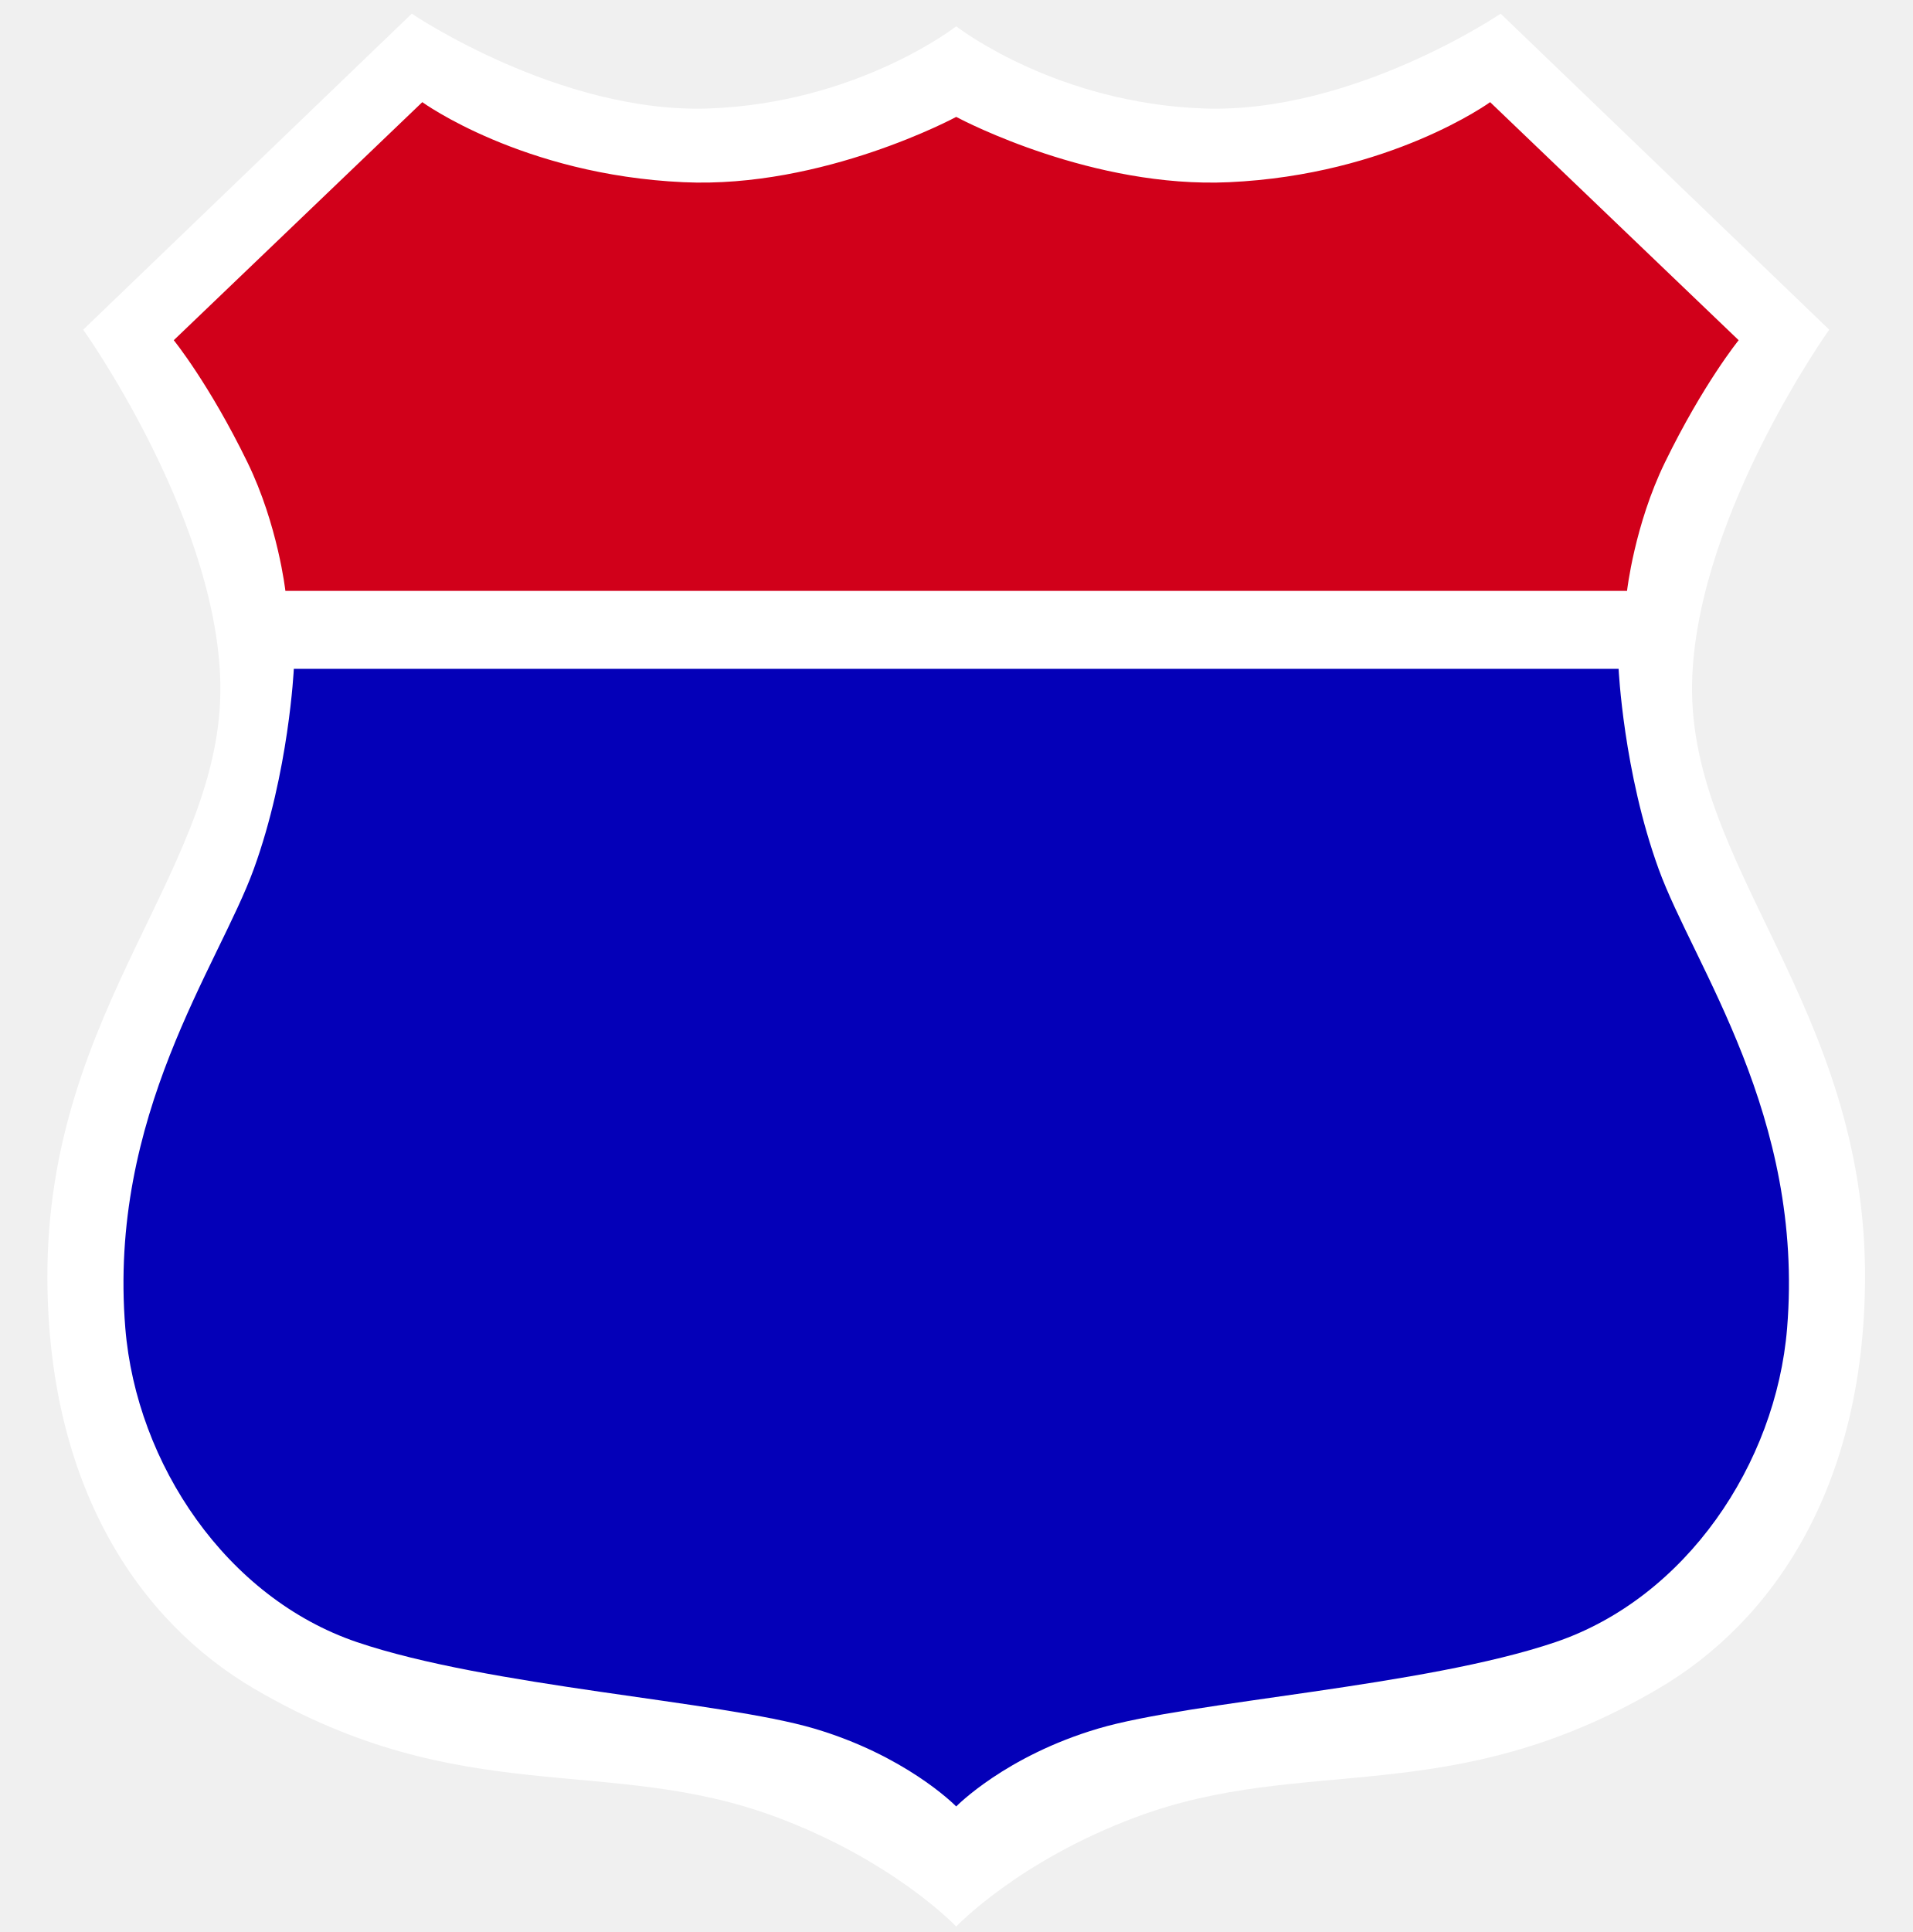
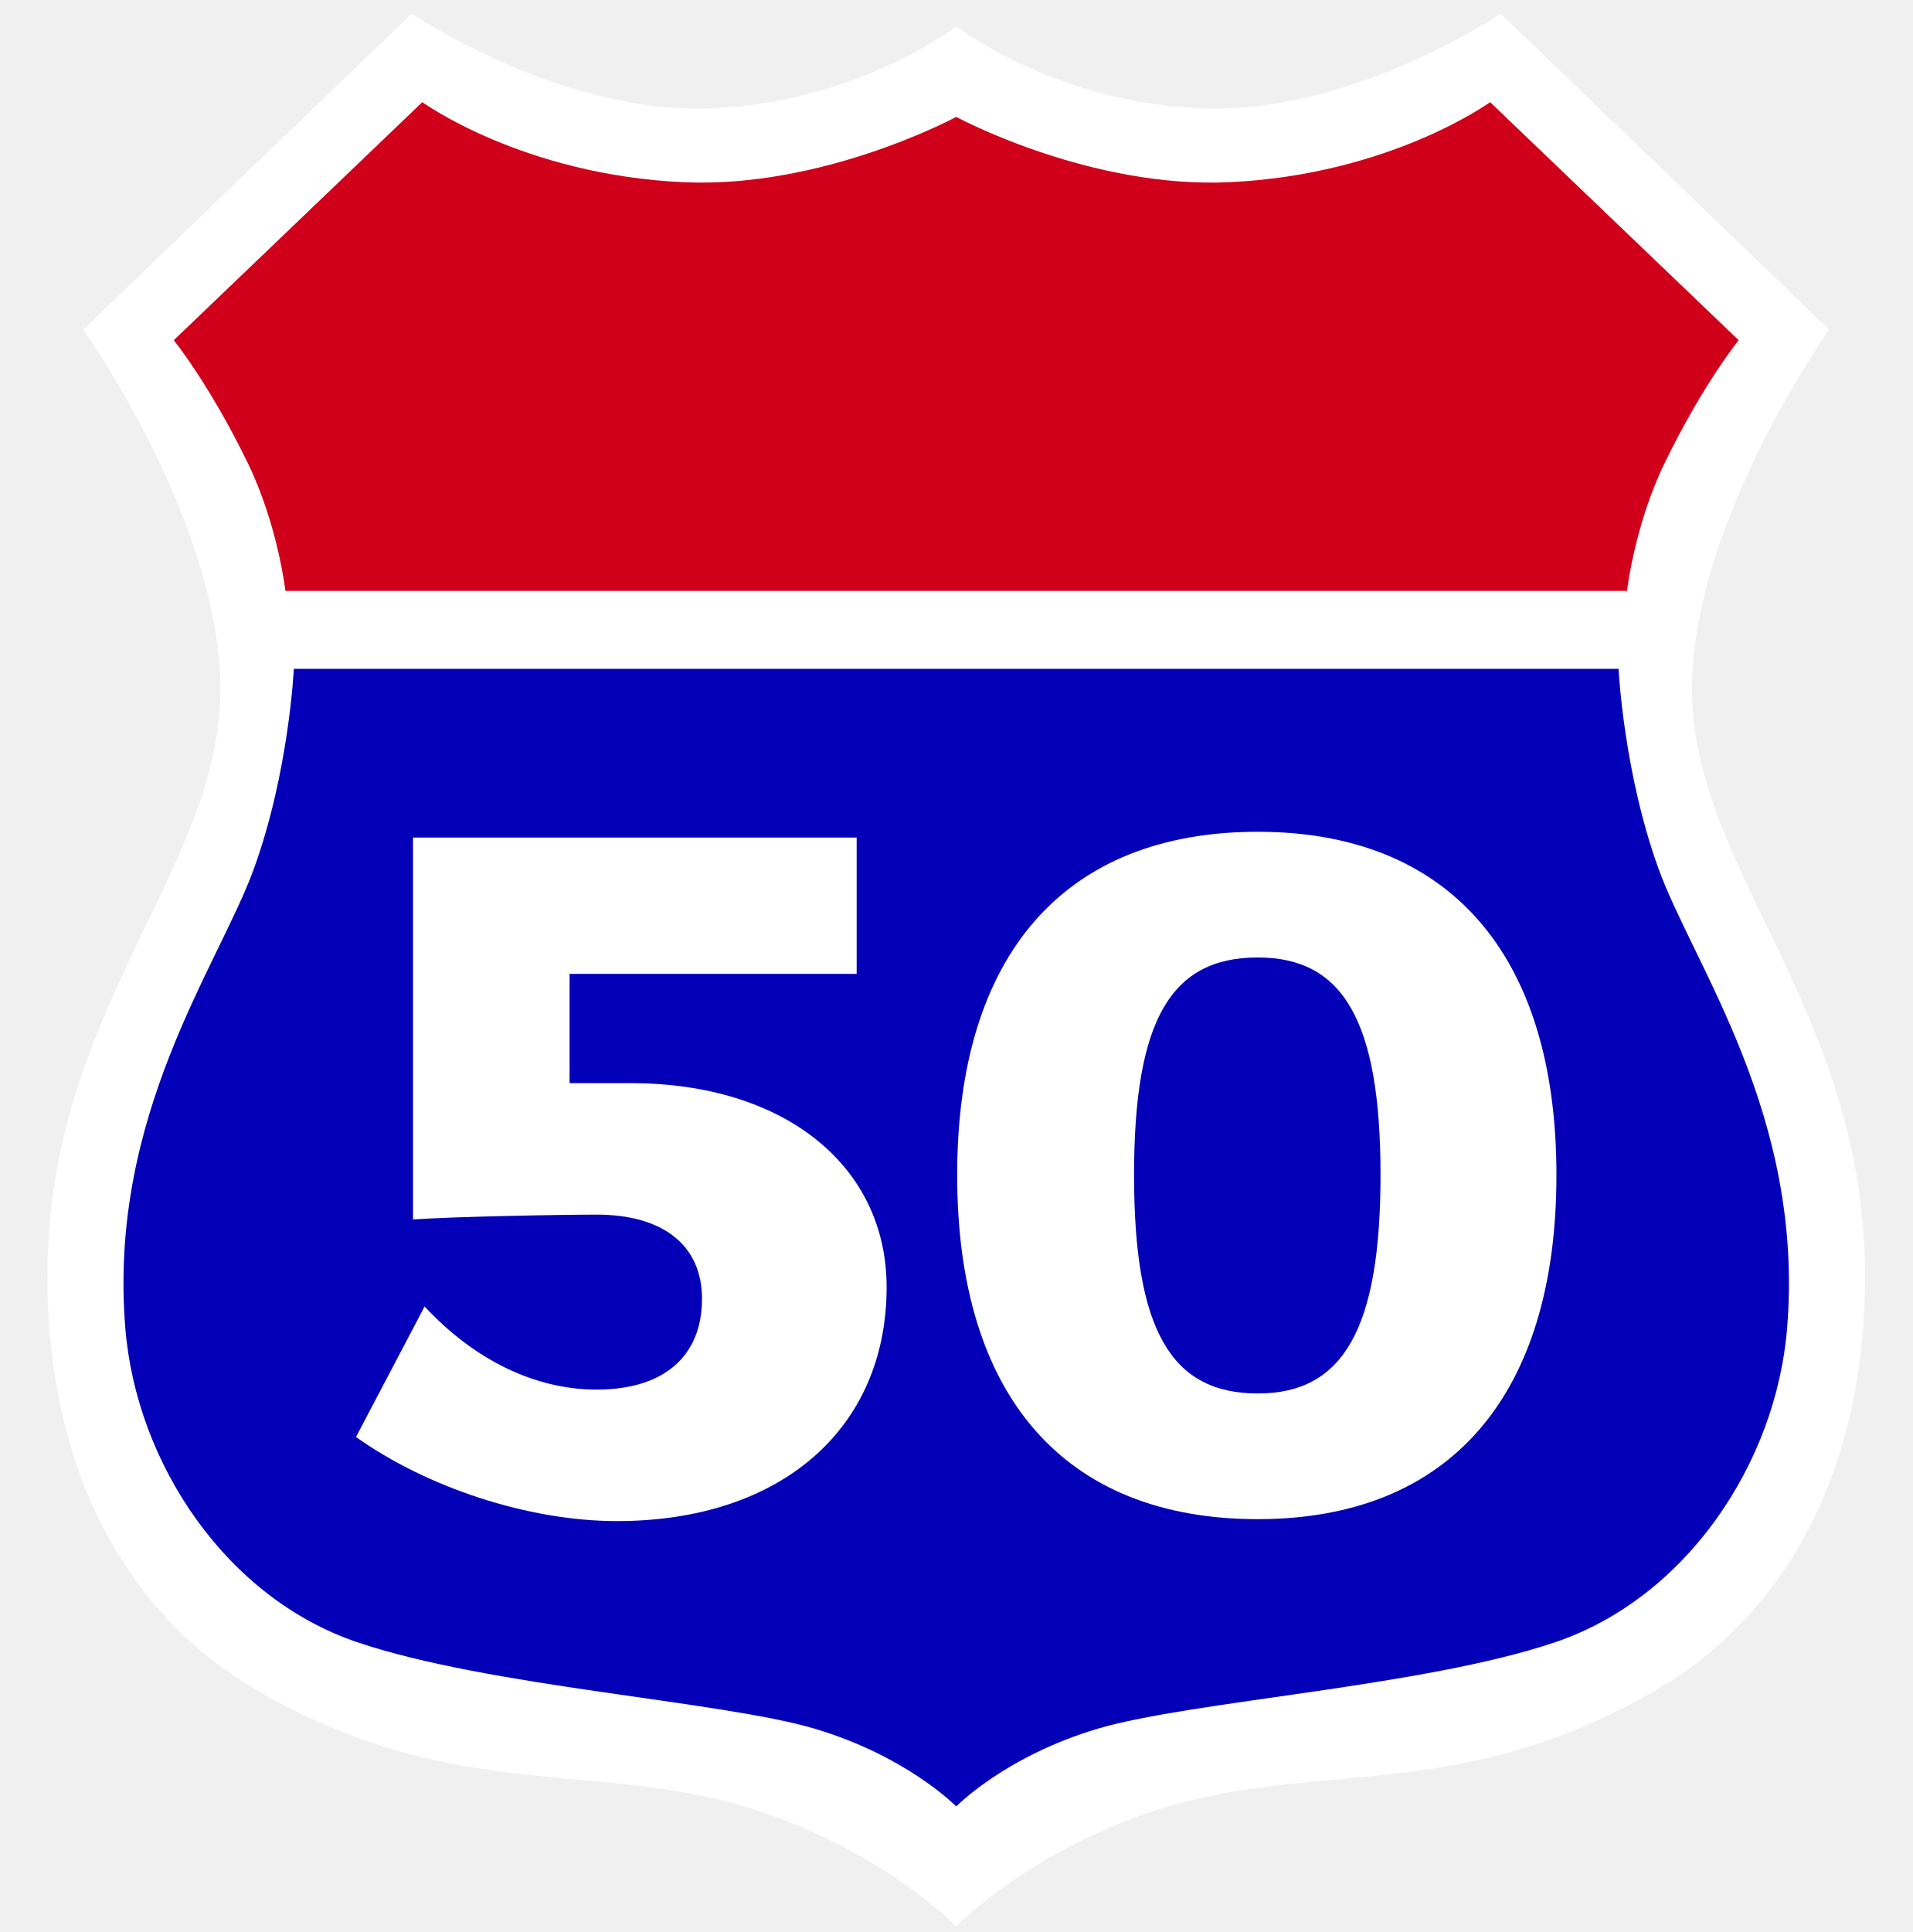
<svg xmlns="http://www.w3.org/2000/svg" width="100%" height="100%" viewBox="0 0 100 101" version="1.1" xml:space="preserve" style="fill-rule:evenodd;clip-rule:evenodd;stroke-linejoin:round;stroke-miterlimit:2;">
  <g transform="matrix(1,0,0,1,-809,-1)">
    <g id="icon" transform="matrix(1,0,0,1,363,1.71469)">
      <rect x="446" y="0" width="100" height="100" style="fill:none;" />
      <clipPath id="_clip1">
        <rect x="446" y="0" width="100" height="100" />
      </clipPath>
      <g clip-path="url(#_clip1)">
        <g transform="matrix(1,0,0,1,409.645,428.002)">
          <g transform="matrix(0.110132,0,0,0.110132,21.3223,-445.623)">
            <path d="M590.414,1067.91C588.645,1066.07 559.435,1036.29 505,1016C424.75,986.096 355.913,1013.09 257,955C202.319,922.886 159.567,859.219 159,761C158.243,629.997 245.178,564.173 241,474C237.382,395.902 176,310 176,310L332,160C332,160 402.166,207.529 473,205C543.834,202.471 590.5,166 590.5,166L590.636,166.105C593.435,168.243 639.376,202.55 708,205C778.834,207.529 849,160 849,160L1005,310C1005,310 943.618,395.902 940,474C935.822,564.173 1022.76,629.997 1022,761C1021.43,859.219 978.681,922.886 924,955C825.087,1013.09 756.25,986.096 676,1016C619.812,1036.94 590.5,1068 590.5,1068L590.414,1067.91Z" style="fill:white;" />
          </g>
          <g transform="matrix(0.110132,0,0,0.110132,21.3223,-445.623)">
            <path d="M272,434C272,434 268.483,402.722 254,373C235.815,335.68 219,315 219,315L337,202C337,202 384.526,236.5 461,240C527.484,243.043 590.5,209 590.5,209L590.683,209.098C594.436,211.088 655.59,242.948 720,240C796.474,236.5 844,202 844,202L962,315C962,315 945.185,335.68 927,373C912.517,402.722 909,434 909,434L272,434Z" style="fill:rgb(209,0,26);" />
          </g>
          <g transform="matrix(0.110132,0,0,0.110132,21.3223,-445.623)">
            <path d="M590.432,1010.93C589.027,1009.52 565.842,986.654 523,974C478.779,960.939 368.426,954.179 306,933C244.118,912.006 201.282,848.459 196,784C187.723,682.993 240.279,612.045 257,566C273.721,519.955 276,471 276,471L905,471C905,471 907.279,519.955 924,566C940.721,612.045 993.277,682.993 985,784C979.718,848.459 936.882,912.006 875,933C812.574,954.179 702.221,960.939 658,974C613.779,987.061 590.5,1011 590.5,1011L590.432,1010.93Z" style="fill:rgb(4,0,184);" />
          </g>
        </g>
+         <g transform="matrix(0.14039,0,0,0.14039,402.3,28.9827)">
+           <g transform="matrix(360,0,0,360,438.827,352.357)">
+             <path d="M0.532,-0.559L0.532,-0.7L0.073,-0.7L0.073,-0.305C0.116,-0.308 0.227,-0.31 0.263,-0.31C0.332,-0.31 0.372,-0.278 0.372,-0.223C0.372,-0.163 0.332,-0.129 0.263,-0.129C0.2,-0.129 0.137,-0.159 0.085,-0.215L0.014,-0.08C0.087,-0.028 0.192,0.007 0.284,0.007C0.453,0.007 0.563,-0.088 0.563,-0.235C0.563,-0.36 0.458,-0.446 0.298,-0.446L0.235,-0.446L0.235,-0.559L0.532,-0.559Z" style="fill:white;fill-rule:nonzero;" />
+           </g>
+           <g transform="matrix(360,0,0,360,653.027,352.357)">
+             <path d="M0.352,-0.706C0.152,-0.706 0.041,-0.579 0.041,-0.351C0.041,-0.122 0.152,0.005 0.352,0.005C0.55,0.005 0.661,-0.122 0.661,-0.351C0.661,-0.579 0.55,-0.706 0.352,-0.706ZM0.352,-0.576C0.44,-0.576 0.479,-0.511 0.479,-0.351C0.479,-0.191 0.44,-0.125 0.352,-0.125C0.262,-0.125 0.224,-0.191 0.224,-0.351C0.224,-0.511 0.262,-0.576 0.352,-0.576Z" style="fill:white;fill-rule:nonzero;" />
+           </g>
+         </g>
      </g>
    </g>
  </g>
</svg>
